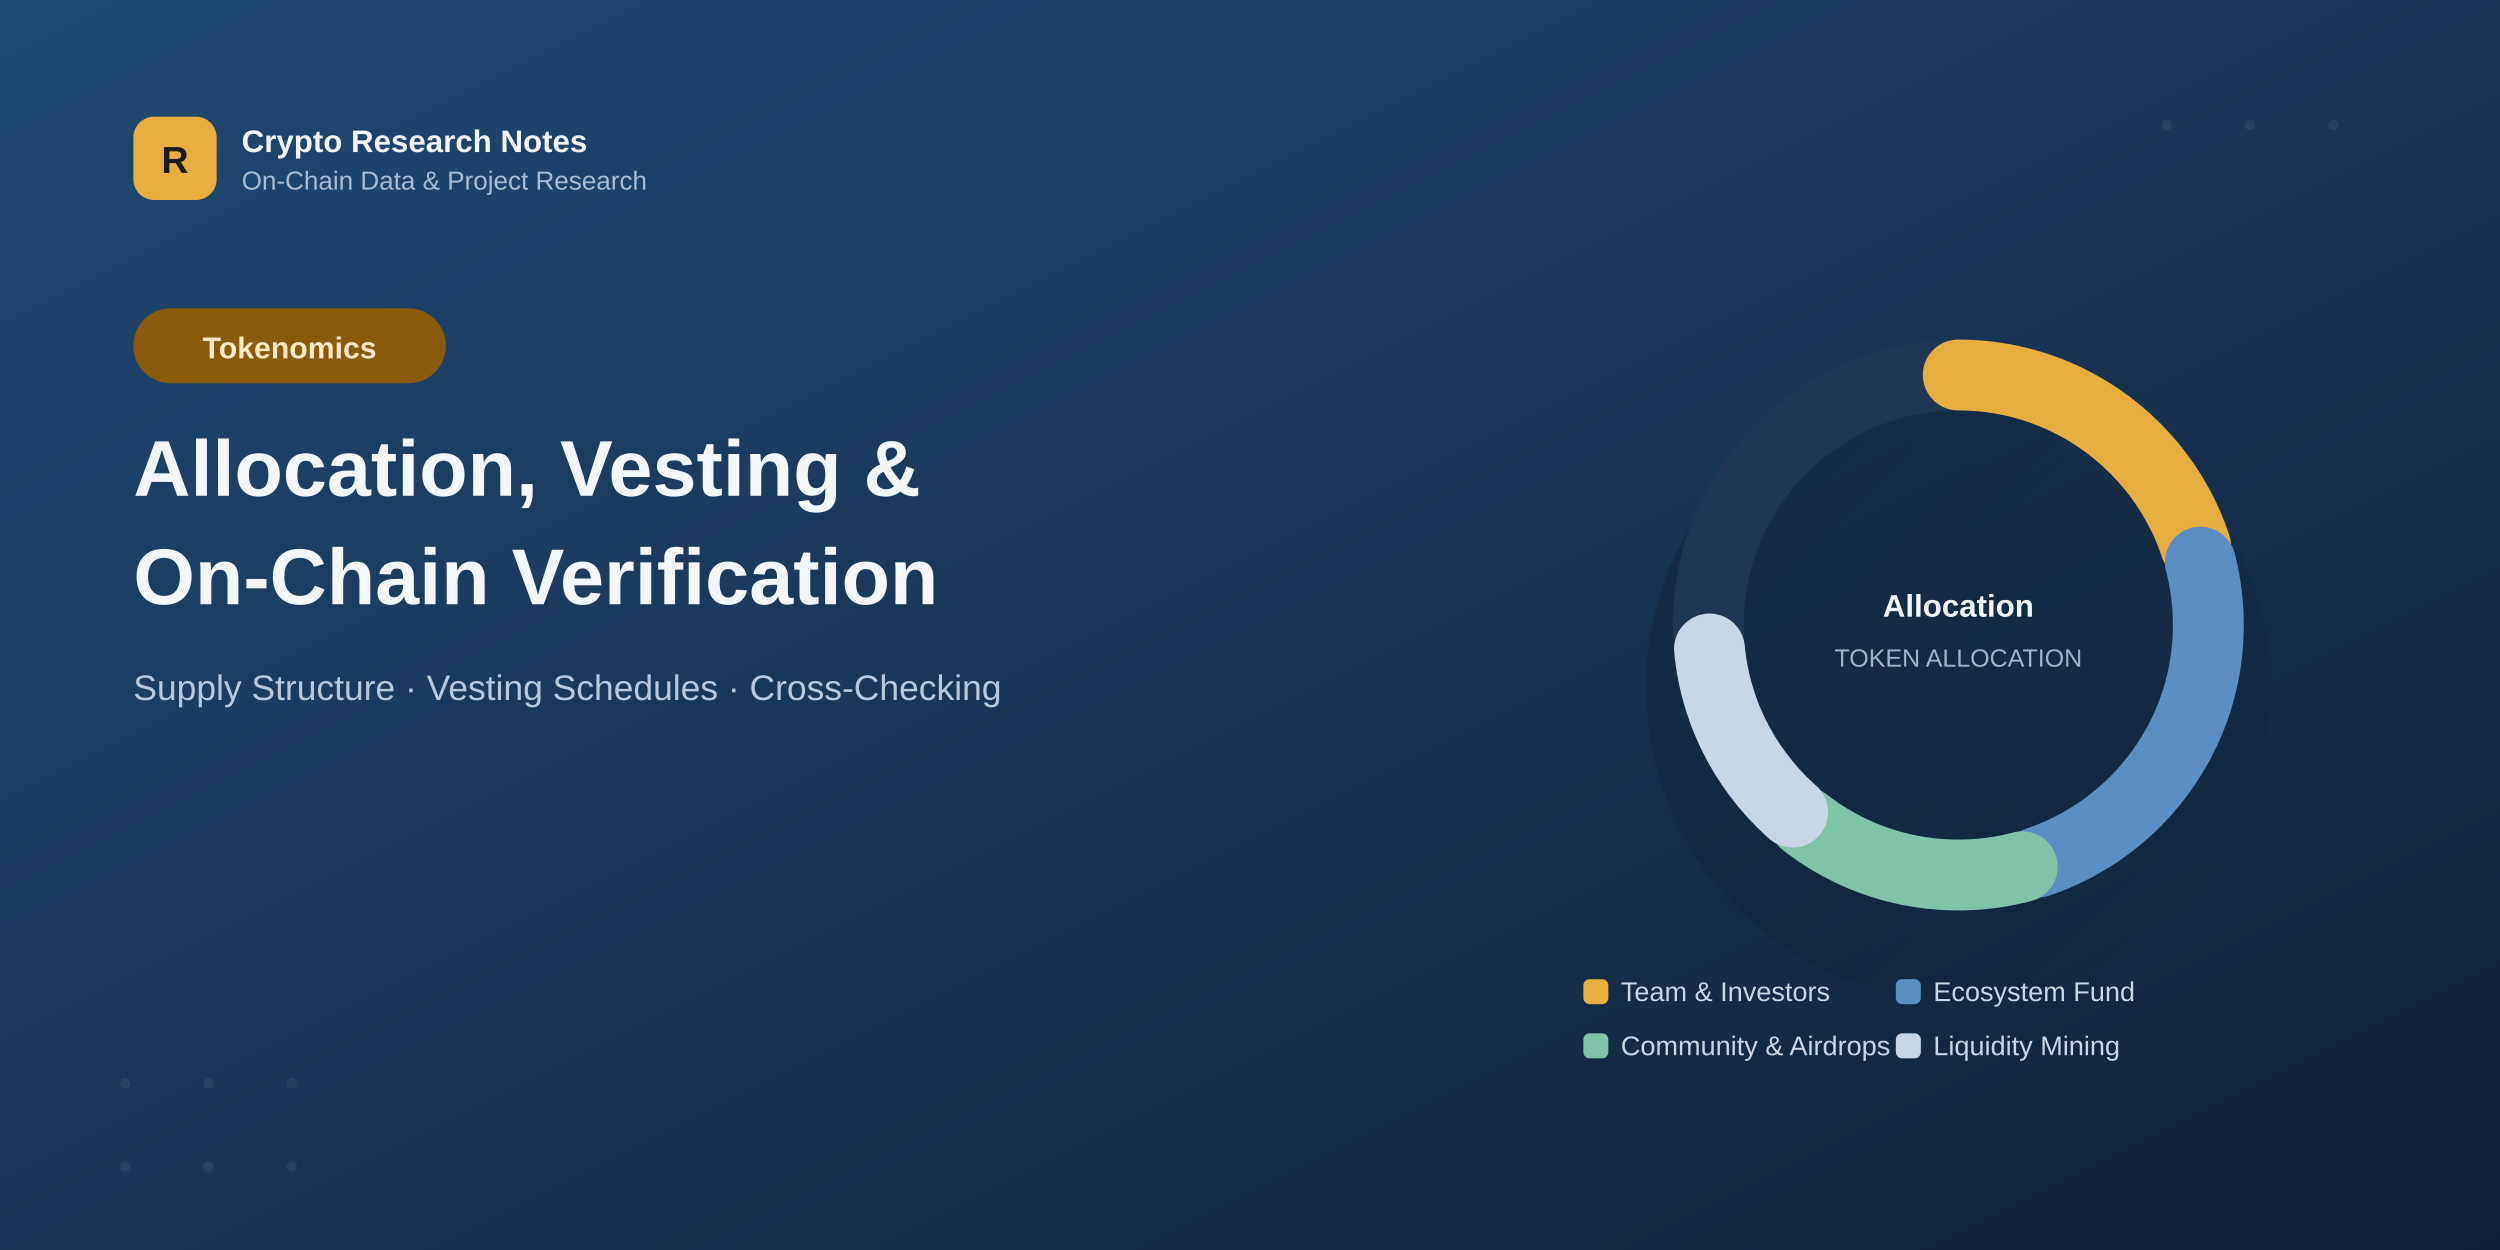
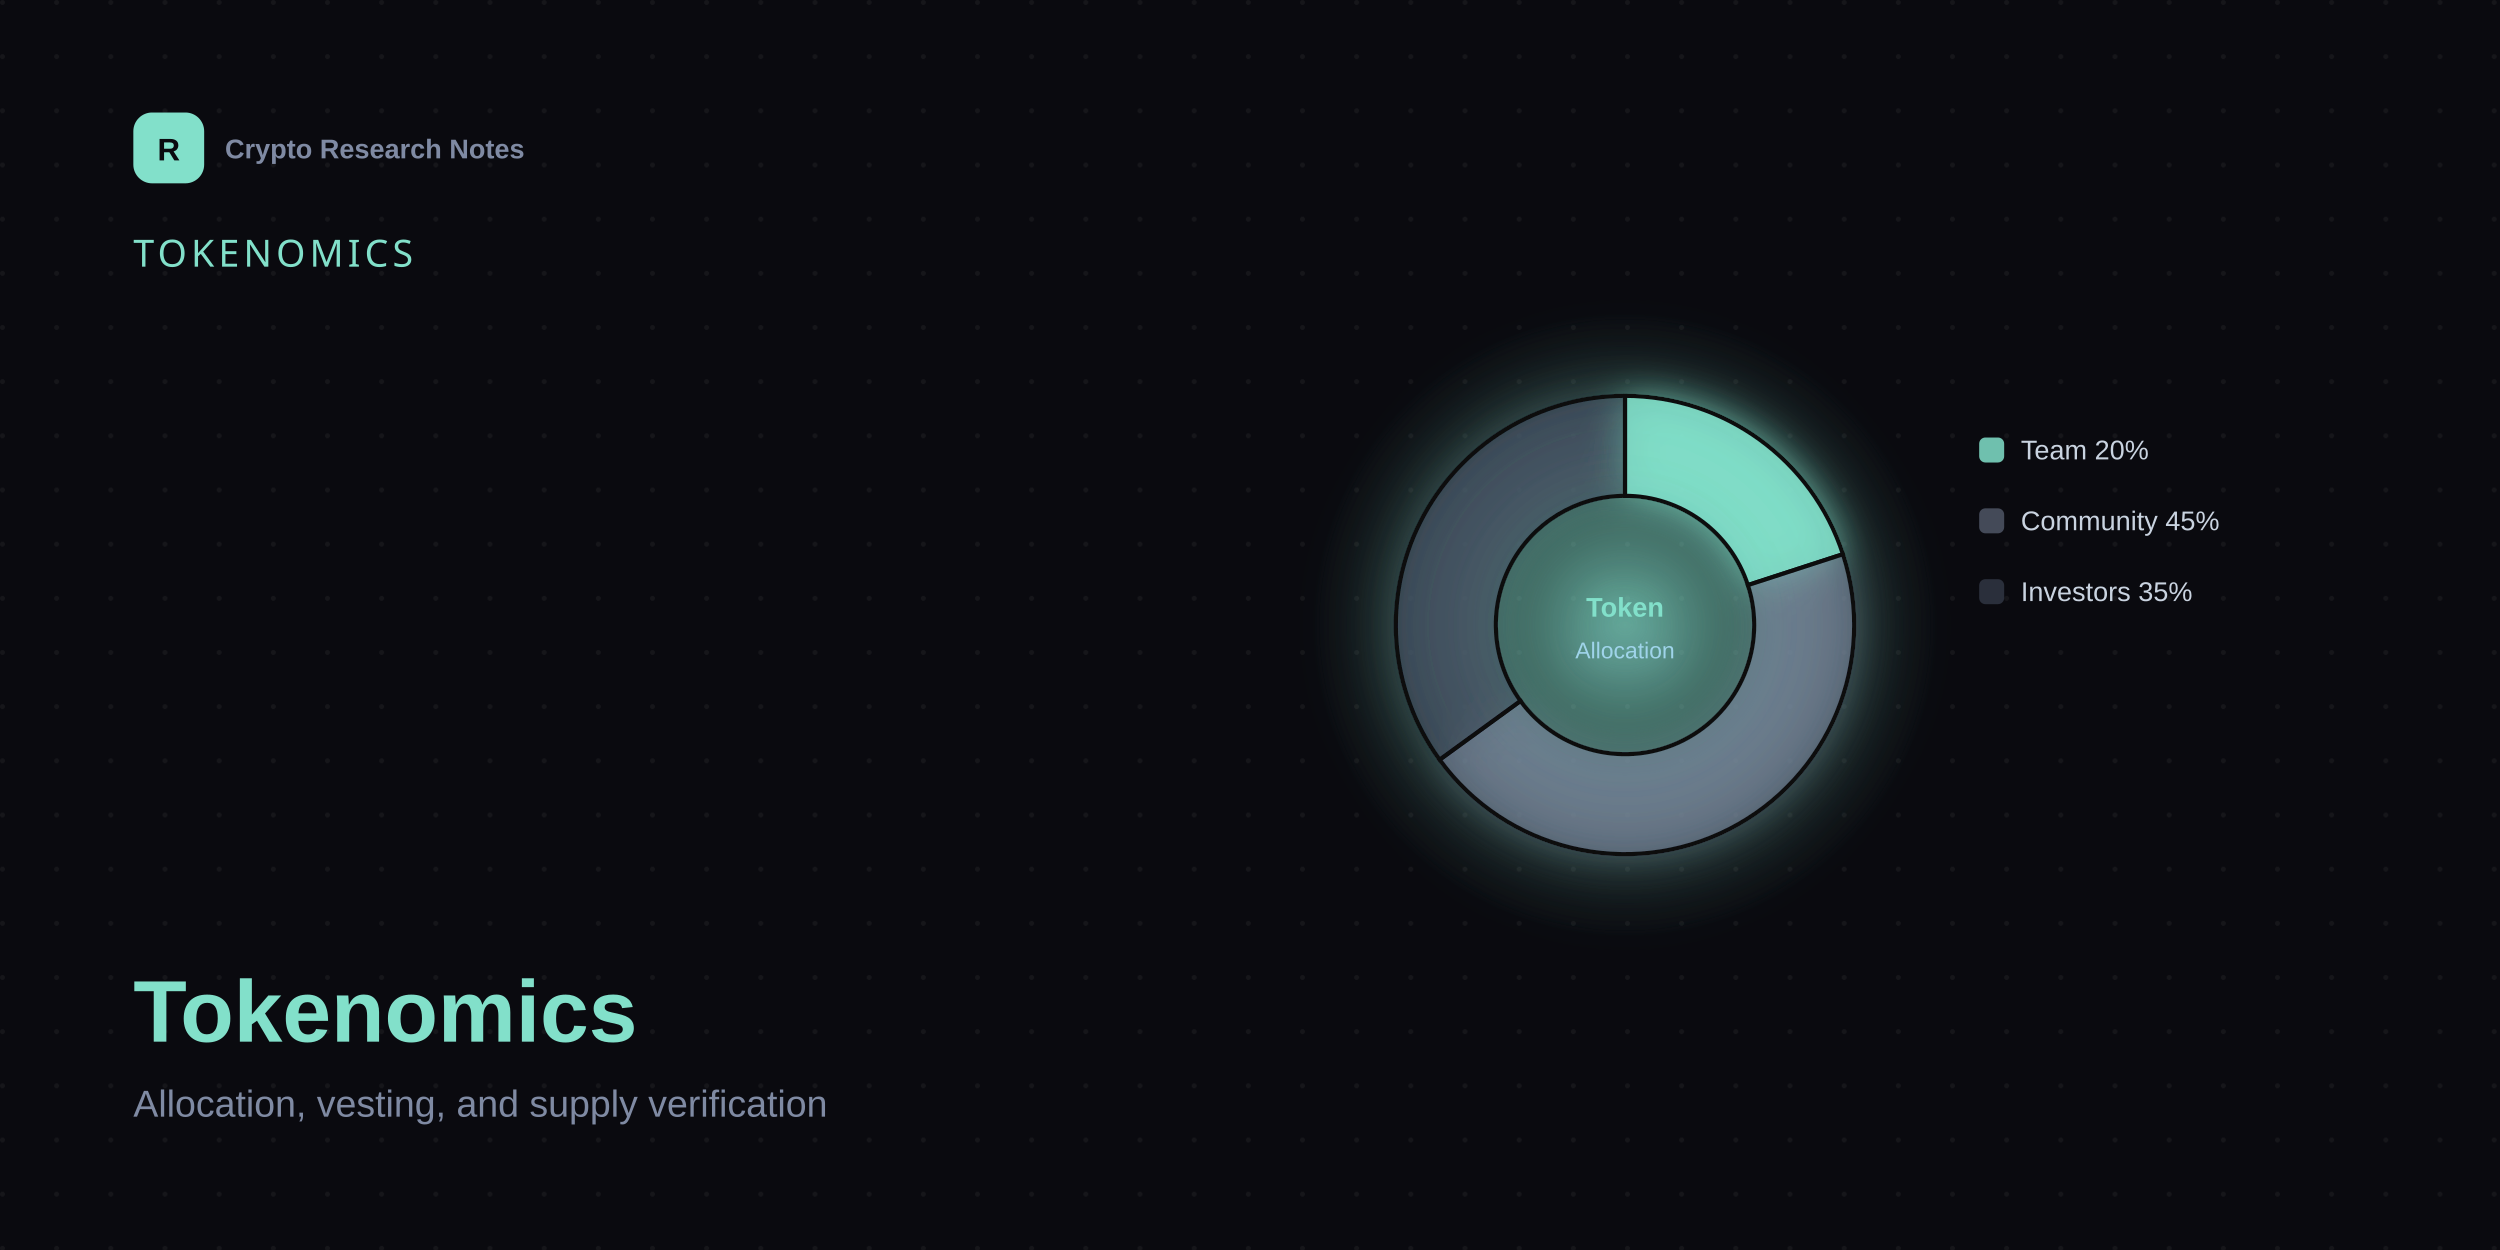
- <svg xmlns="http://www.w3.org/2000/svg" viewBox="0 0 1200 600" role="img" aria-label="Tokenomics Research 101 cover image">
+ <svg xmlns="http://www.w3.org/2000/svg" viewBox="0 0 1200 600" role="img" aria-label="Tokenomics cover image">
  <defs>
-     <linearGradient id="bg" x1="0" y1="0" x2="1" y2="1">
-       <stop offset="0%" stop-color="#204a75" />
-       <stop offset="100%" stop-color="#0e2036" />
-     </linearGradient>
-     <linearGradient id="ringShadow" x1="0" y1="0" x2="1" y2="1">
-       <stop offset="0%" stop-color="#000000" stop-opacity="0.18" />
-       <stop offset="100%" stop-color="#000000" stop-opacity="0" />
-     </linearGradient>
+     <radialGradient id="nodeGlow" cx="50%" cy="50%" r="50%">
+       <stop offset="0%" stop-color="#82e0ca" stop-opacity="0.45" />
+       <stop offset="55%" stop-color="#82e0ca" stop-opacity="0.14" />
+       <stop offset="100%" stop-color="#82e0ca" stop-opacity="0" />
+     </radialGradient>
+     <filter id="softGlow" x="-80%" y="-80%" width="260%" height="260%">
+       <feGaussianBlur stdDeviation="10" result="b" />
+       <feMerge>
+         <feMergeNode in="b" />
+         <feMergeNode in="SourceGraphic" />
+       </feMerge>
+     </filter>
+     <pattern id="dots" width="26" height="26" patternUnits="userSpaceOnUse">
+       <circle cx="1.2" cy="1.2" r="1.2" fill="#ffffff" fill-opacity="0.05" />
+     </pattern>
  </defs>
-   <rect width="1200" height="600" fill="url(#bg)" />
-   <g fill="#ffffff" opacity="0.06">
-     <circle cx="60" cy="520" r="2.5" />
-     <circle cx="100" cy="520" r="2.5" />
-     <circle cx="140" cy="520" r="2.5" />
-     <circle cx="60" cy="560" r="2.5" />
-     <circle cx="100" cy="560" r="2.5" />
-     <circle cx="140" cy="560" r="2.5" />
-     <circle cx="1120" cy="60" r="2.5" />
-     <circle cx="1080" cy="60" r="2.5" />
-     <circle cx="1040" cy="60" r="2.5" />
+   <rect width="1200" height="600" fill="#0a0a0f" />
+   <rect width="1200" height="600" fill="url(#dots)" />
+   <g transform="translate(64,54)">
+     <rect x="0" y="0" width="34" height="34" rx="9" fill="#82e0ca" />
+     <text x="17" y="23" font-family="'Segoe UI',Arial,sans-serif" font-size="15" font-weight="700" fill="#0a0a0f" text-anchor="middle">R</text>
+     <text x="44" y="22" font-family="'Segoe UI',Arial,sans-serif" font-size="13" font-weight="600" fill="#7f8aa3">Crypto Research Notes</text>
  </g>
-   <g transform="translate(64,56)">
-     <rect x="0" y="0" width="40" height="40" rx="10" fill="#e8ad3f" />
-     <text x="20" y="27" font-family="'Segoe UI',Arial,sans-serif" font-size="18" font-weight="700" fill="#1b1b18" text-anchor="middle">R</text>
-     <text x="52" y="17" font-family="'Segoe UI',Arial,sans-serif" font-size="15" font-weight="700" fill="#f3f6fb">Crypto Research Notes</text>
-     <text x="52" y="35" font-family="'Segoe UI',Arial,sans-serif" font-size="12.5" fill="#a9bcd2">On-Chain Data &amp; Project Research</text>
+   <text x="64" y="128" font-family="'Consolas','Segoe UI',monospace" font-size="18" letter-spacing="2" fill="#82e0ca">TOKENOMICS</text>
+   <g filter="url(#softGlow)">
+     <circle cx="780" cy="300" r="150" fill="url(#nodeGlow)" />
+     <path d="M780 190 A110 110 0 0 1 884.616 266.008 L838.966 280.841 A62 62 0 0 0 780 238 Z" fill="#82e0ca" fill-opacity="0.85" stroke="#0a0a0f" stroke-width="2" />
+     <path d="M884.616 266.008 A110 110 0 0 1 691.008 364.656 L729.841 336.443 A62 62 0 0 0 838.966 280.841 Z" fill="#7f8aa3" fill-opacity="0.5" stroke="#0a0a0f" stroke-width="2" />
+     <path d="M691.008 364.656 A110 110 0 0 1 780 190 L780 238 A62 62 0 0 0 729.841 336.443 Z" fill="#4a5568" fill-opacity="0.5" stroke="#0a0a0f" stroke-width="2" />
+     <text x="780" y="296" font-family="'Segoe UI',Arial,sans-serif" font-size="13" font-weight="700" fill="#82e0ca" text-anchor="middle">Token</text>
+     <text x="780" y="316" font-family="'Segoe UI',Arial,sans-serif" font-size="11" fill="#9fd4ea" text-anchor="middle">Allocation</text>
  </g>
-   <g transform="translate(64,148)">
-     <rect x="0" y="0" width="150" height="36" rx="18" fill="#8a5a0b" />
-     <text x="75" y="24" font-family="'Segoe UI',Arial,sans-serif" font-size="14.5" font-weight="700" fill="#fbe9c8" text-anchor="middle">Tokenomics</text>
+   <g transform="translate(950,210)">
+     <rect width="12" height="12" rx="3" fill="#82e0ca" fill-opacity="0.85" />
+     <text x="20" y="10.5" font-family="'Segoe UI',Arial,sans-serif" font-size="13" fill="#c9d3e0">Team 20%</text>
  </g>
-   <g font-family="'Segoe UI',Arial,sans-serif" font-weight="700" fill="#f3f6fb">
-     <text x="64" y="238" font-size="38">Allocation, Vesting &amp;</text>
-     <text x="64" y="290" font-size="38">On-Chain Verification</text>
+   <g transform="translate(950,244)">
+     <rect width="12" height="12" rx="3" fill="#7f8aa3" fill-opacity="0.5" />
+     <text x="20" y="10.5" font-family="'Segoe UI',Arial,sans-serif" font-size="13" fill="#c9d3e0">Community 45%</text>
  </g>
-   <text x="64" y="336" font-family="'Segoe UI',Arial,sans-serif" font-size="17" fill="#b9c9dd">Supply Structure · Vesting Schedules · Cross-Checking</text>
-   <g transform="translate(940,300)">
-     <circle cx="0" cy="30" r="150" fill="url(#ringShadow)" />
-     <g transform="rotate(-90)">
-       <circle r="120" fill="none" stroke="#1c3654" stroke-width="34" />
-       <circle r="120" fill="none" stroke="#e8ad3f" stroke-width="34" stroke-dasharray="150 604" stroke-dashoffset="0" stroke-linecap="round" />
-       <circle r="120" fill="none" stroke="#5b8fc4" stroke-width="34" stroke-dasharray="180 604" stroke-dashoffset="-158" stroke-linecap="round" />
-       <circle r="120" fill="none" stroke="#7fc4a8" stroke-width="34" stroke-dasharray="110 604" stroke-dashoffset="-346" stroke-linecap="round" />
-       <circle r="120" fill="none" stroke="#c9d6e6" stroke-width="34" stroke-dasharray="90 604" stroke-dashoffset="-464" stroke-linecap="round" />
-     </g>
-     <text x="0" y="-4" font-family="'Segoe UI',Arial,sans-serif" font-size="15" font-weight="700" fill="#f3f6fb" text-anchor="middle">Allocation</text>
-     <text x="0" y="20" font-family="'Segoe UI',Arial,sans-serif" font-size="12" fill="#9fb3cb" text-anchor="middle">TOKEN ALLOCATION</text>
+   <g transform="translate(950,278)">
+     <rect width="12" height="12" rx="3" fill="#4a5568" fill-opacity="0.5" />
+     <text x="20" y="10.5" font-family="'Segoe UI',Arial,sans-serif" font-size="13" fill="#c9d3e0">Investors 35%</text>
  </g>
-   <g transform="translate(760,470)" font-family="'Segoe UI',Arial,sans-serif" font-size="13" fill="#c9d6e6">
-     <g transform="translate(0,0)">
-       <rect width="12" height="12" rx="3" fill="#e8ad3f" />
-       <text x="18" y="10.5">Team &amp; Investors</text>
-     </g>
-     <g transform="translate(150,0)">
-       <rect width="12" height="12" rx="3" fill="#5b8fc4" />
-       <text x="18" y="10.5">Ecosystem Fund</text>
-     </g>
-     <g transform="translate(0,26)">
-       <rect width="12" height="12" rx="3" fill="#7fc4a8" />
-       <text x="18" y="10.5">Community &amp; Airdrops</text>
-     </g>
-     <g transform="translate(150,26)">
-       <rect width="12" height="12" rx="3" fill="#c9d6e6" />
-       <text x="18" y="10.5">Liquidity Mining</text>
-     </g>
+   <g font-family="'Segoe UI',Arial,sans-serif" font-weight="800">
+     <text x="64" y="500" font-size="42" fill="#82e0ca">Tokenomics</text>
  </g>
+   <text x="64" y="536" font-family="'Segoe UI',Arial,sans-serif" font-size="18" fill="#7f8aa3">Allocation, vesting, and supply verification</text>
</svg>
